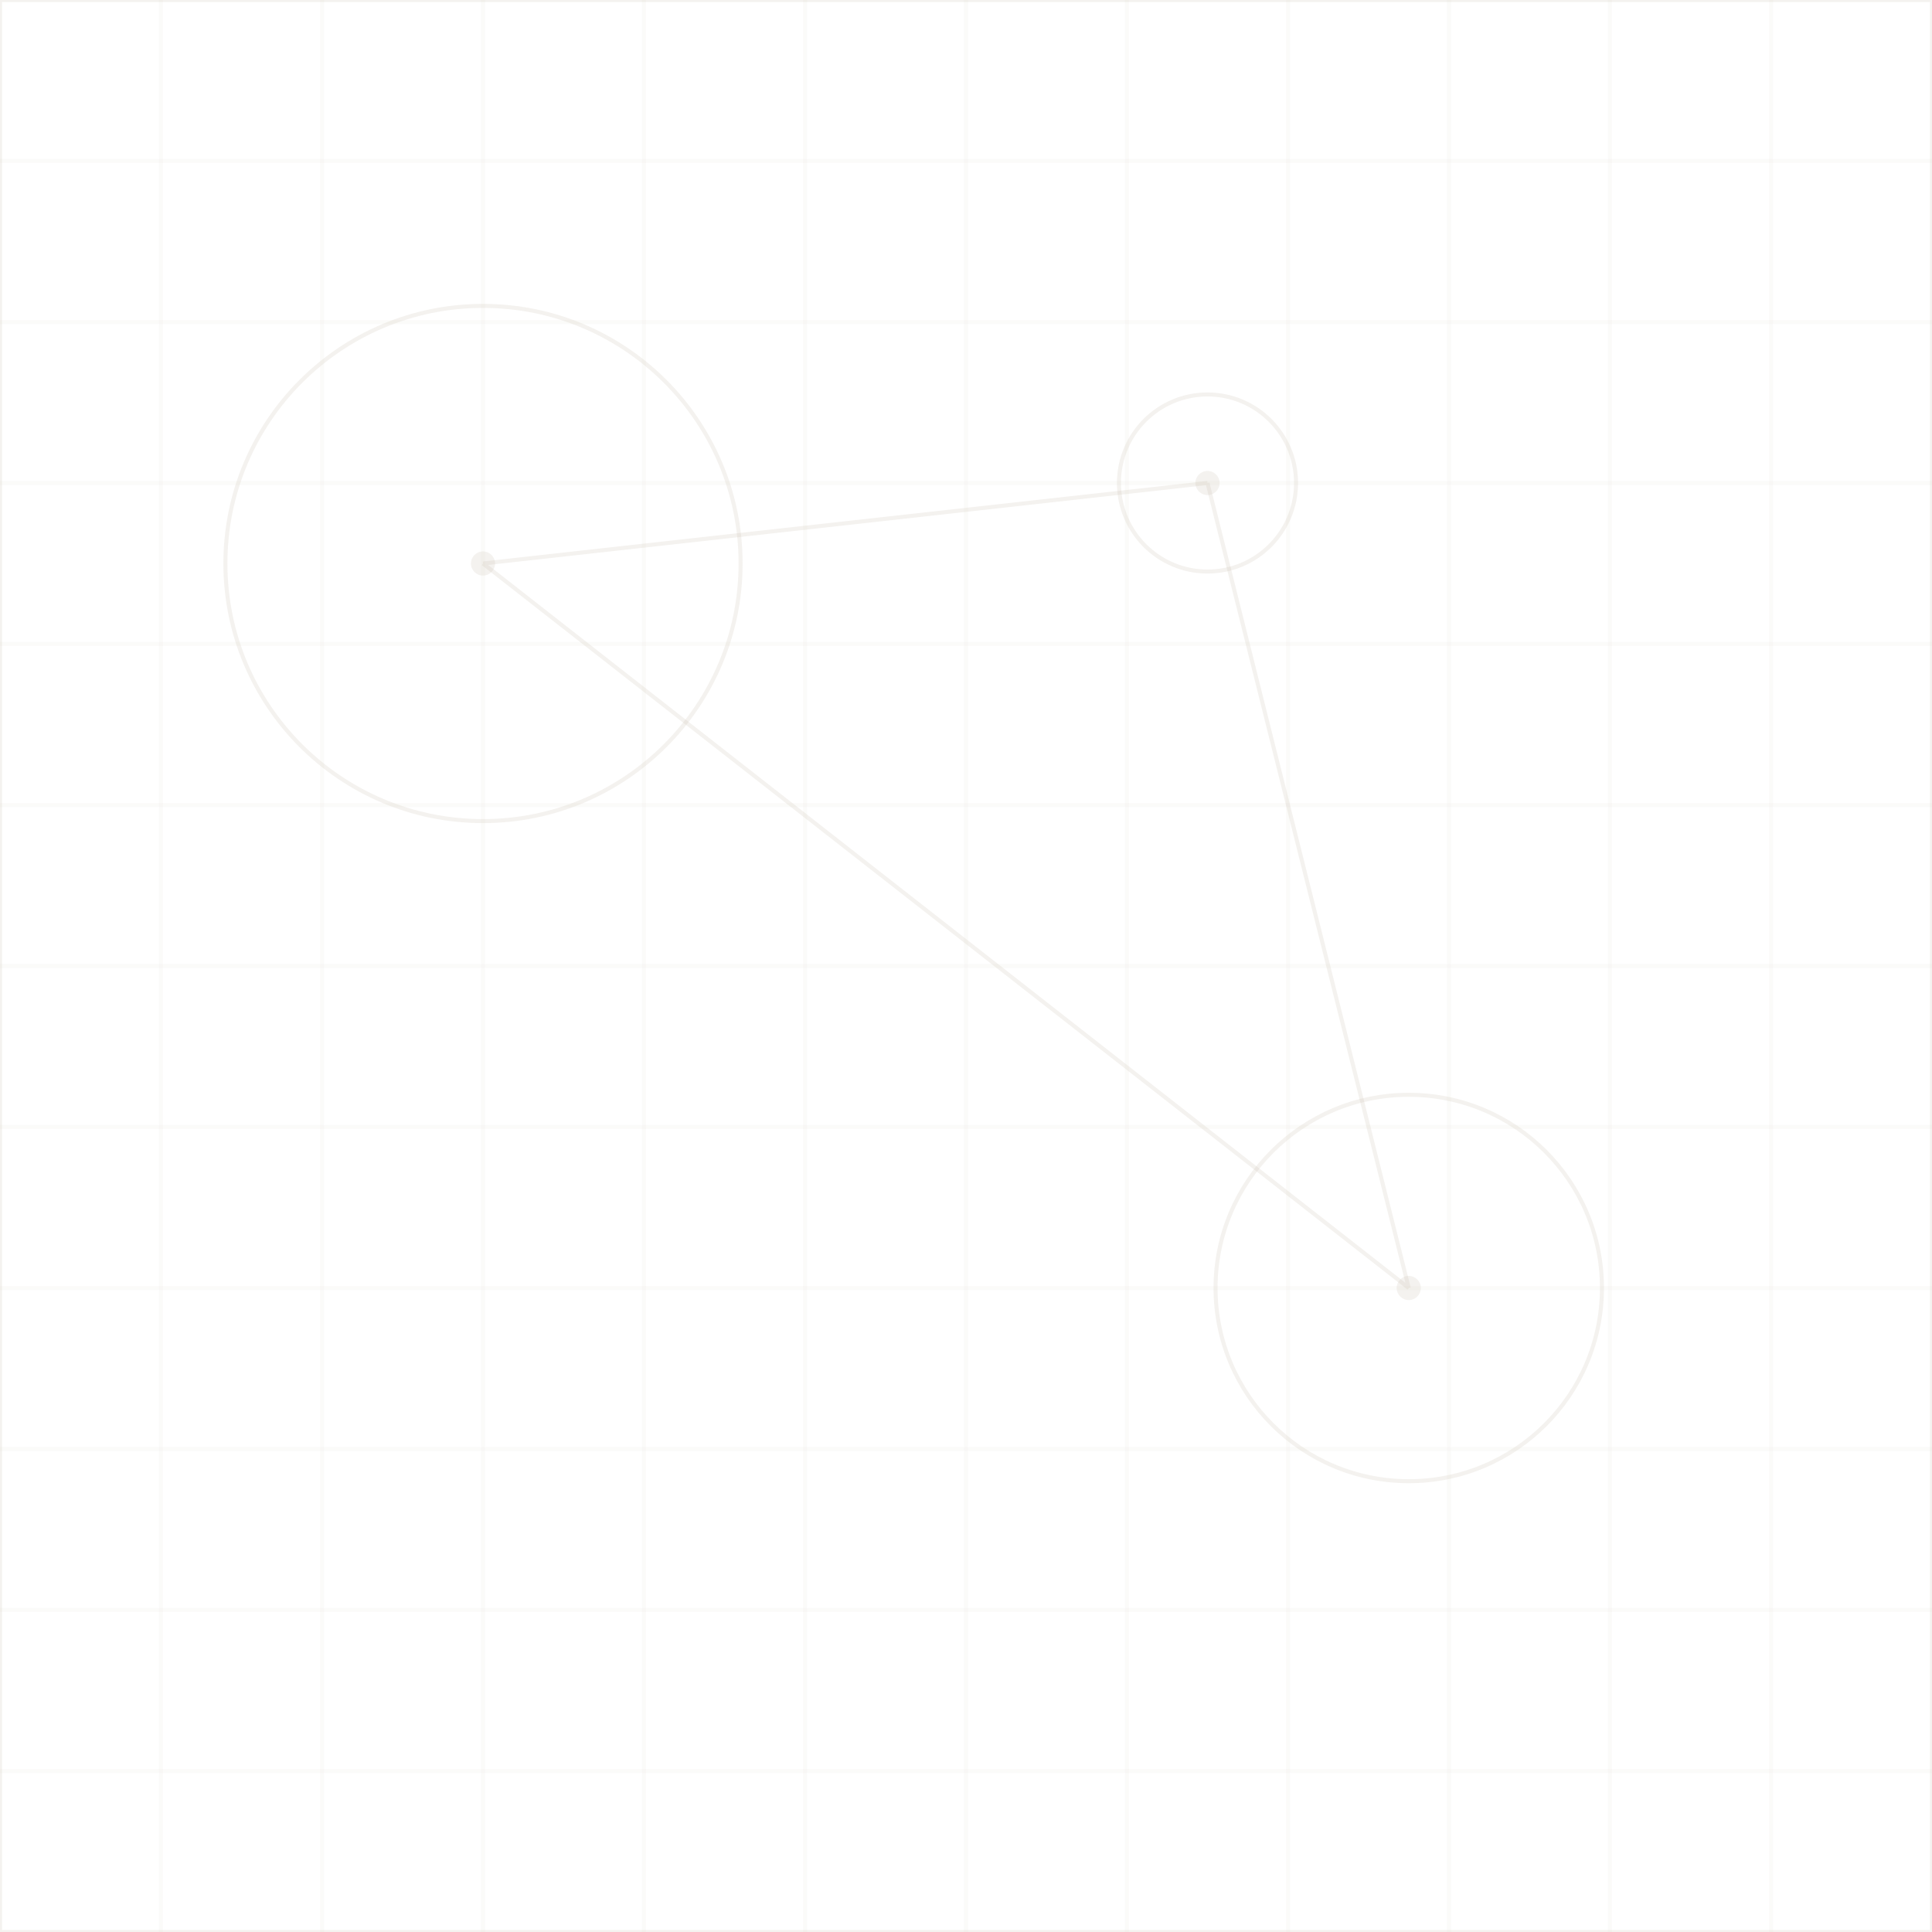
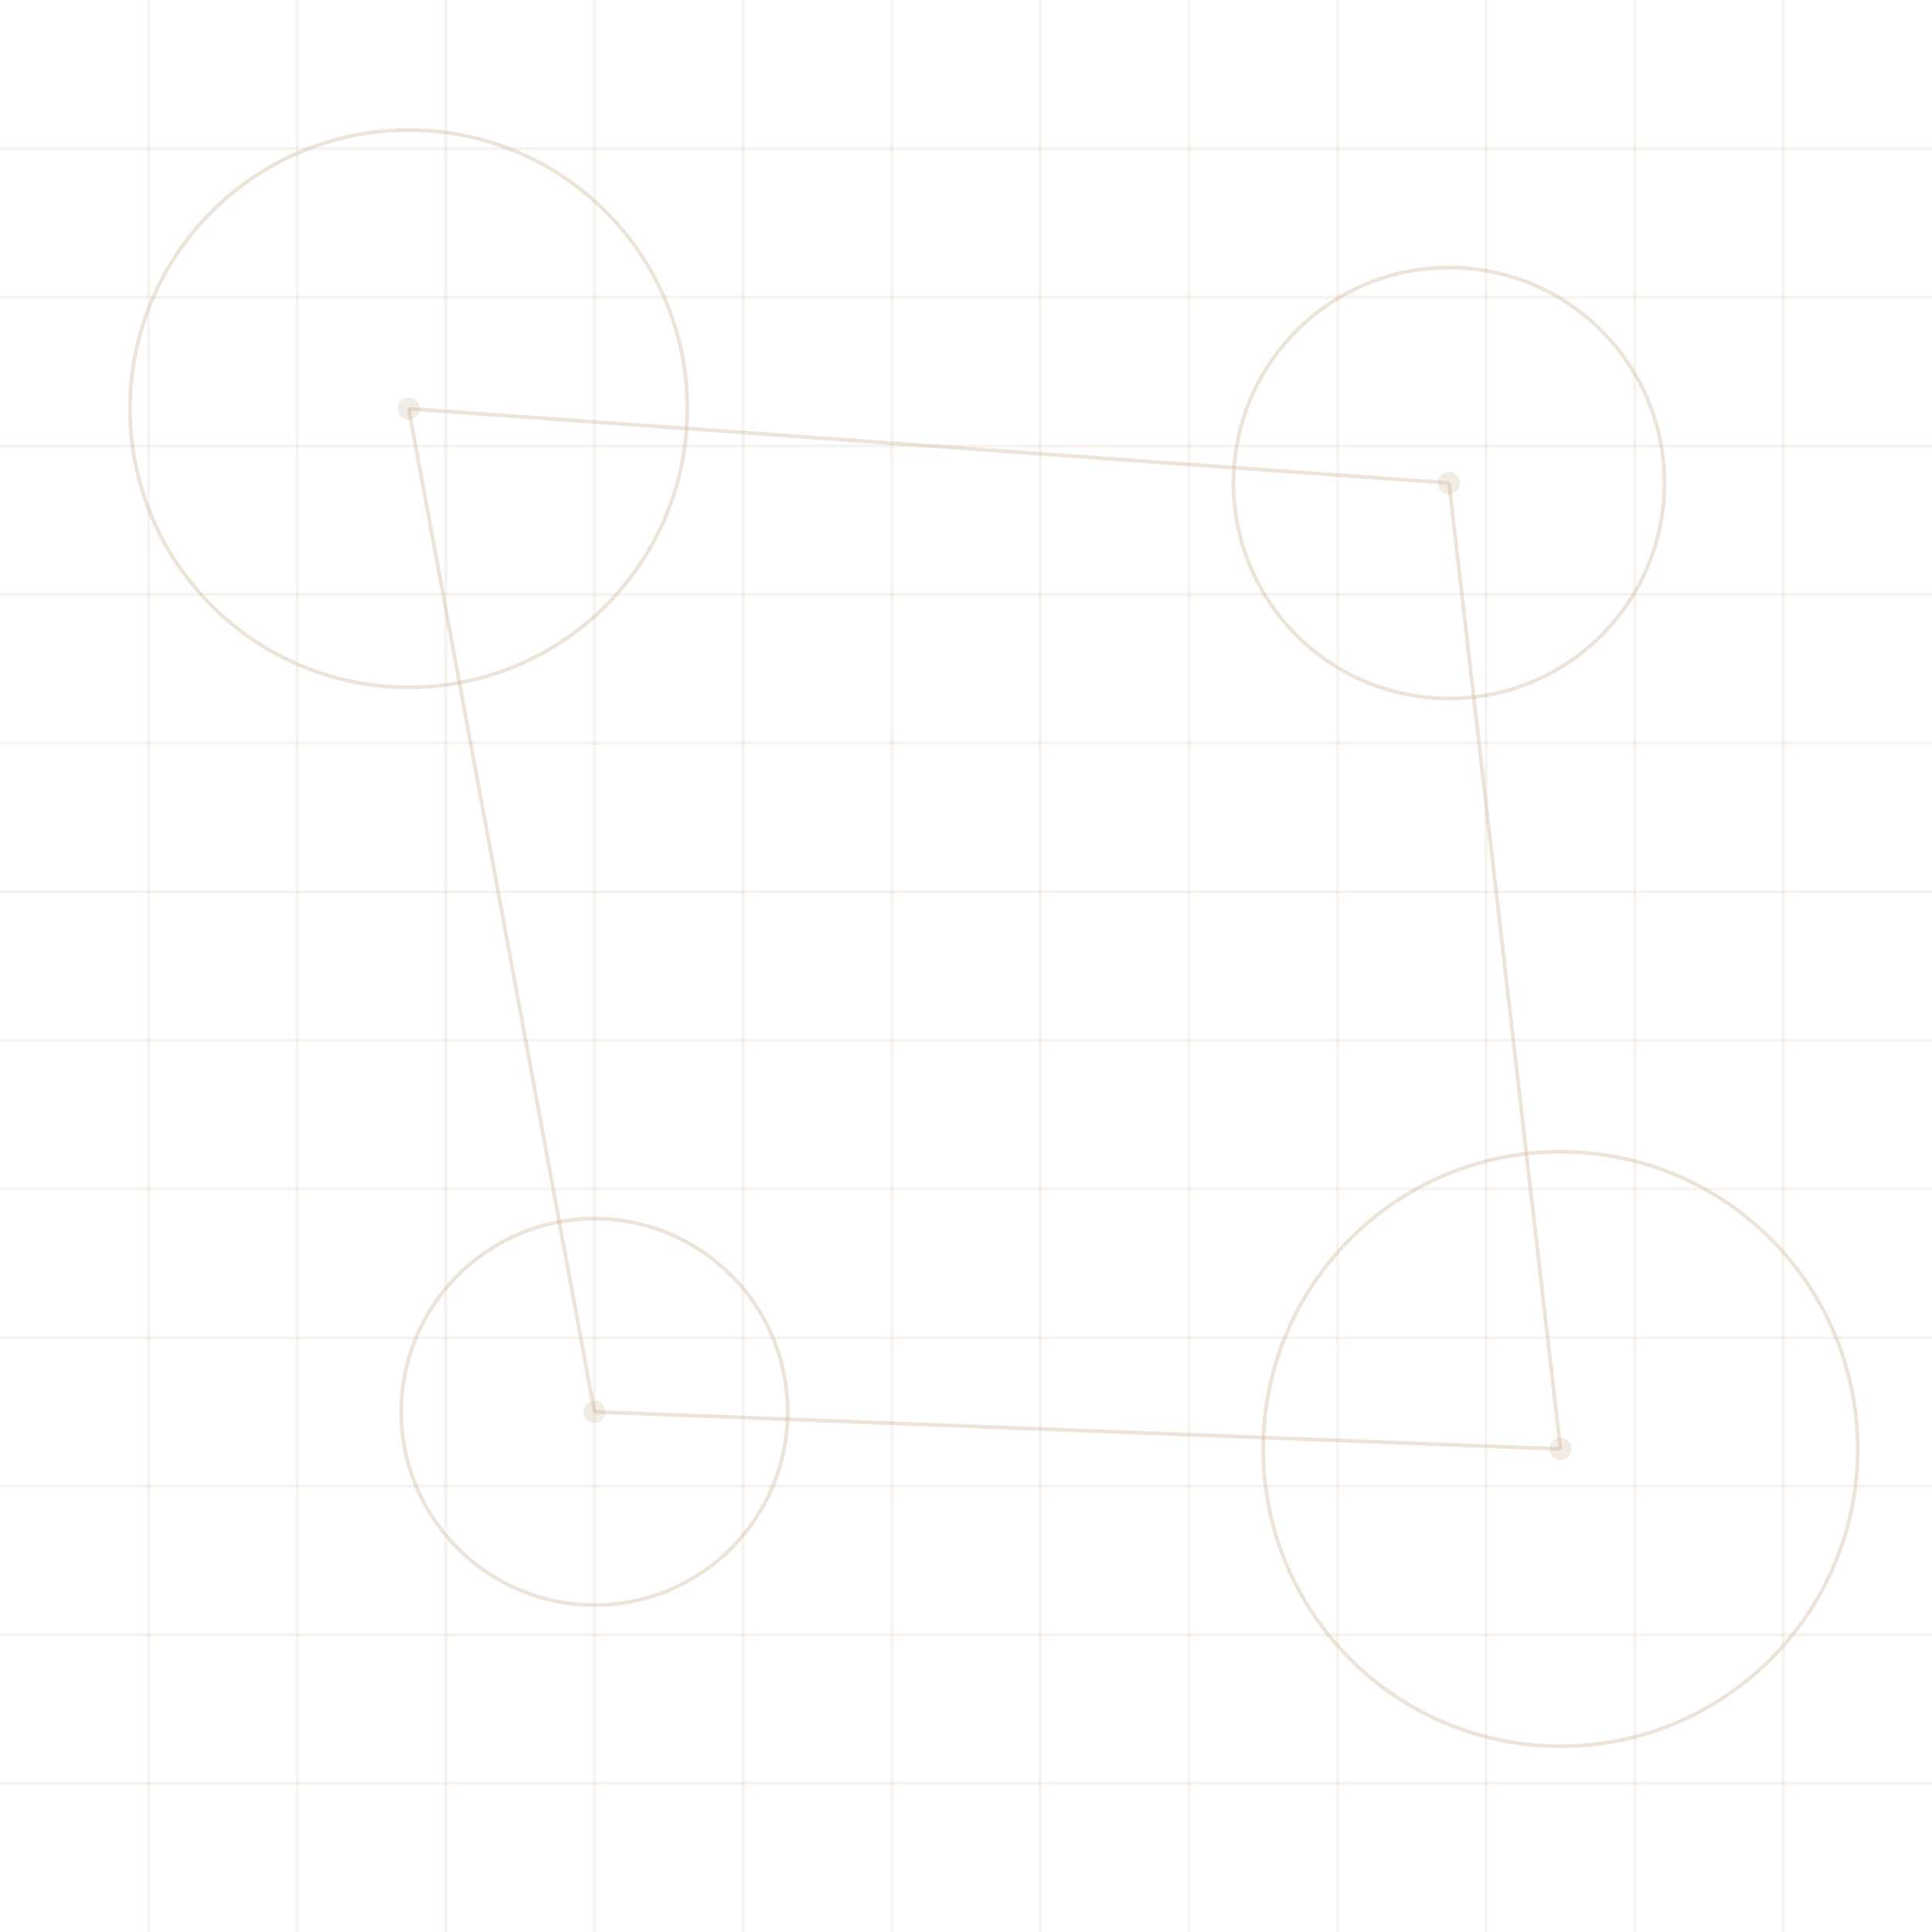
- <svg xmlns="http://www.w3.org/2000/svg" width="480" height="480" viewBox="0 0 480 480">
+ <svg xmlns="http://www.w3.org/2000/svg" width="520" height="520" viewBox="0 0 520 520">
  <defs>
    <style>
-       .g{stroke:#c7b8a8;stroke-opacity:.18;fill:none}
-       .dot{fill:#c7b8a8;fill-opacity:.18}
+       .l{stroke:#cdb69c;stroke-opacity:.38;fill:none;stroke-width:1}
+       .d{fill:#cdb69c;fill-opacity:.25}
+       .g{stroke:#cdb69c;stroke-opacity:.18;fill:none;stroke-width:.8}
    </style>
  </defs>
-   <g class="g">
-     <path d="M0 0H480V480H0Z" />
-     <g opacity=".35">
-       <path d="M40 0V480M80 0V480M120 0V480M160 0V480M200 0V480M240 0V480M280 0V480M320 0V480M360 0V480M400 0V480M440 0V480" />
-       <path d="M0 40H480M0 80H480M0 120H480M0 160H480M0 200H480M0 240H480M0 280H480M0 320H480M0 360H480M0 400H480M0 440H480" />
-     </g>
-     <circle cx="120" cy="140" r="64" />
-     <circle cx="350" cy="320" r="48" />
-     <circle cx="300" cy="120" r="22" />
-     <path d="M300 120L350 320M120 140L300 120M120 140L350 320" />
+   <g class="g" opacity=".9">
+     <path d="M40 0V520M80 0V520M120 0V520M160 0V520M200 0V520M240 0V520M280 0V520M320 0V520M360 0V520M400 0V520M440 0V520M480 0V520" />
+     <path d="M0 40H520M0 80H520M0 120H520M0 160H520M0 200H520M0 240H520M0 280H520M0 320H520M0 360H520M0 400H520M0 440H520M0 480H520" />
  </g>
-   <circle class="dot" cx="300" cy="120" r="3" />
-   <circle class="dot" cx="350" cy="320" r="3" />
-   <circle class="dot" cx="120" cy="140" r="3" />
+   <g class="l">
+     <circle cx="110" cy="110" r="75" />
+     <circle cx="390" cy="130" r="58" />
+     <circle cx="420" cy="390" r="80" />
+     <circle cx="160" cy="380" r="52" />
+     <line x1="110" y1="110" x2="390" y2="130" />
+     <line x1="390" y1="130" x2="420" y2="390" />
+     <line x1="110" y1="110" x2="160" y2="380" />
+     <line x1="160" y1="380" x2="420" y2="390" />
+   </g>
+   <circle class="d" cx="110" cy="110" r="3" />
+   <circle class="d" cx="390" cy="130" r="3" />
+   <circle class="d" cx="420" cy="390" r="3" />
+   <circle class="d" cx="160" cy="380" r="3" />
</svg>
